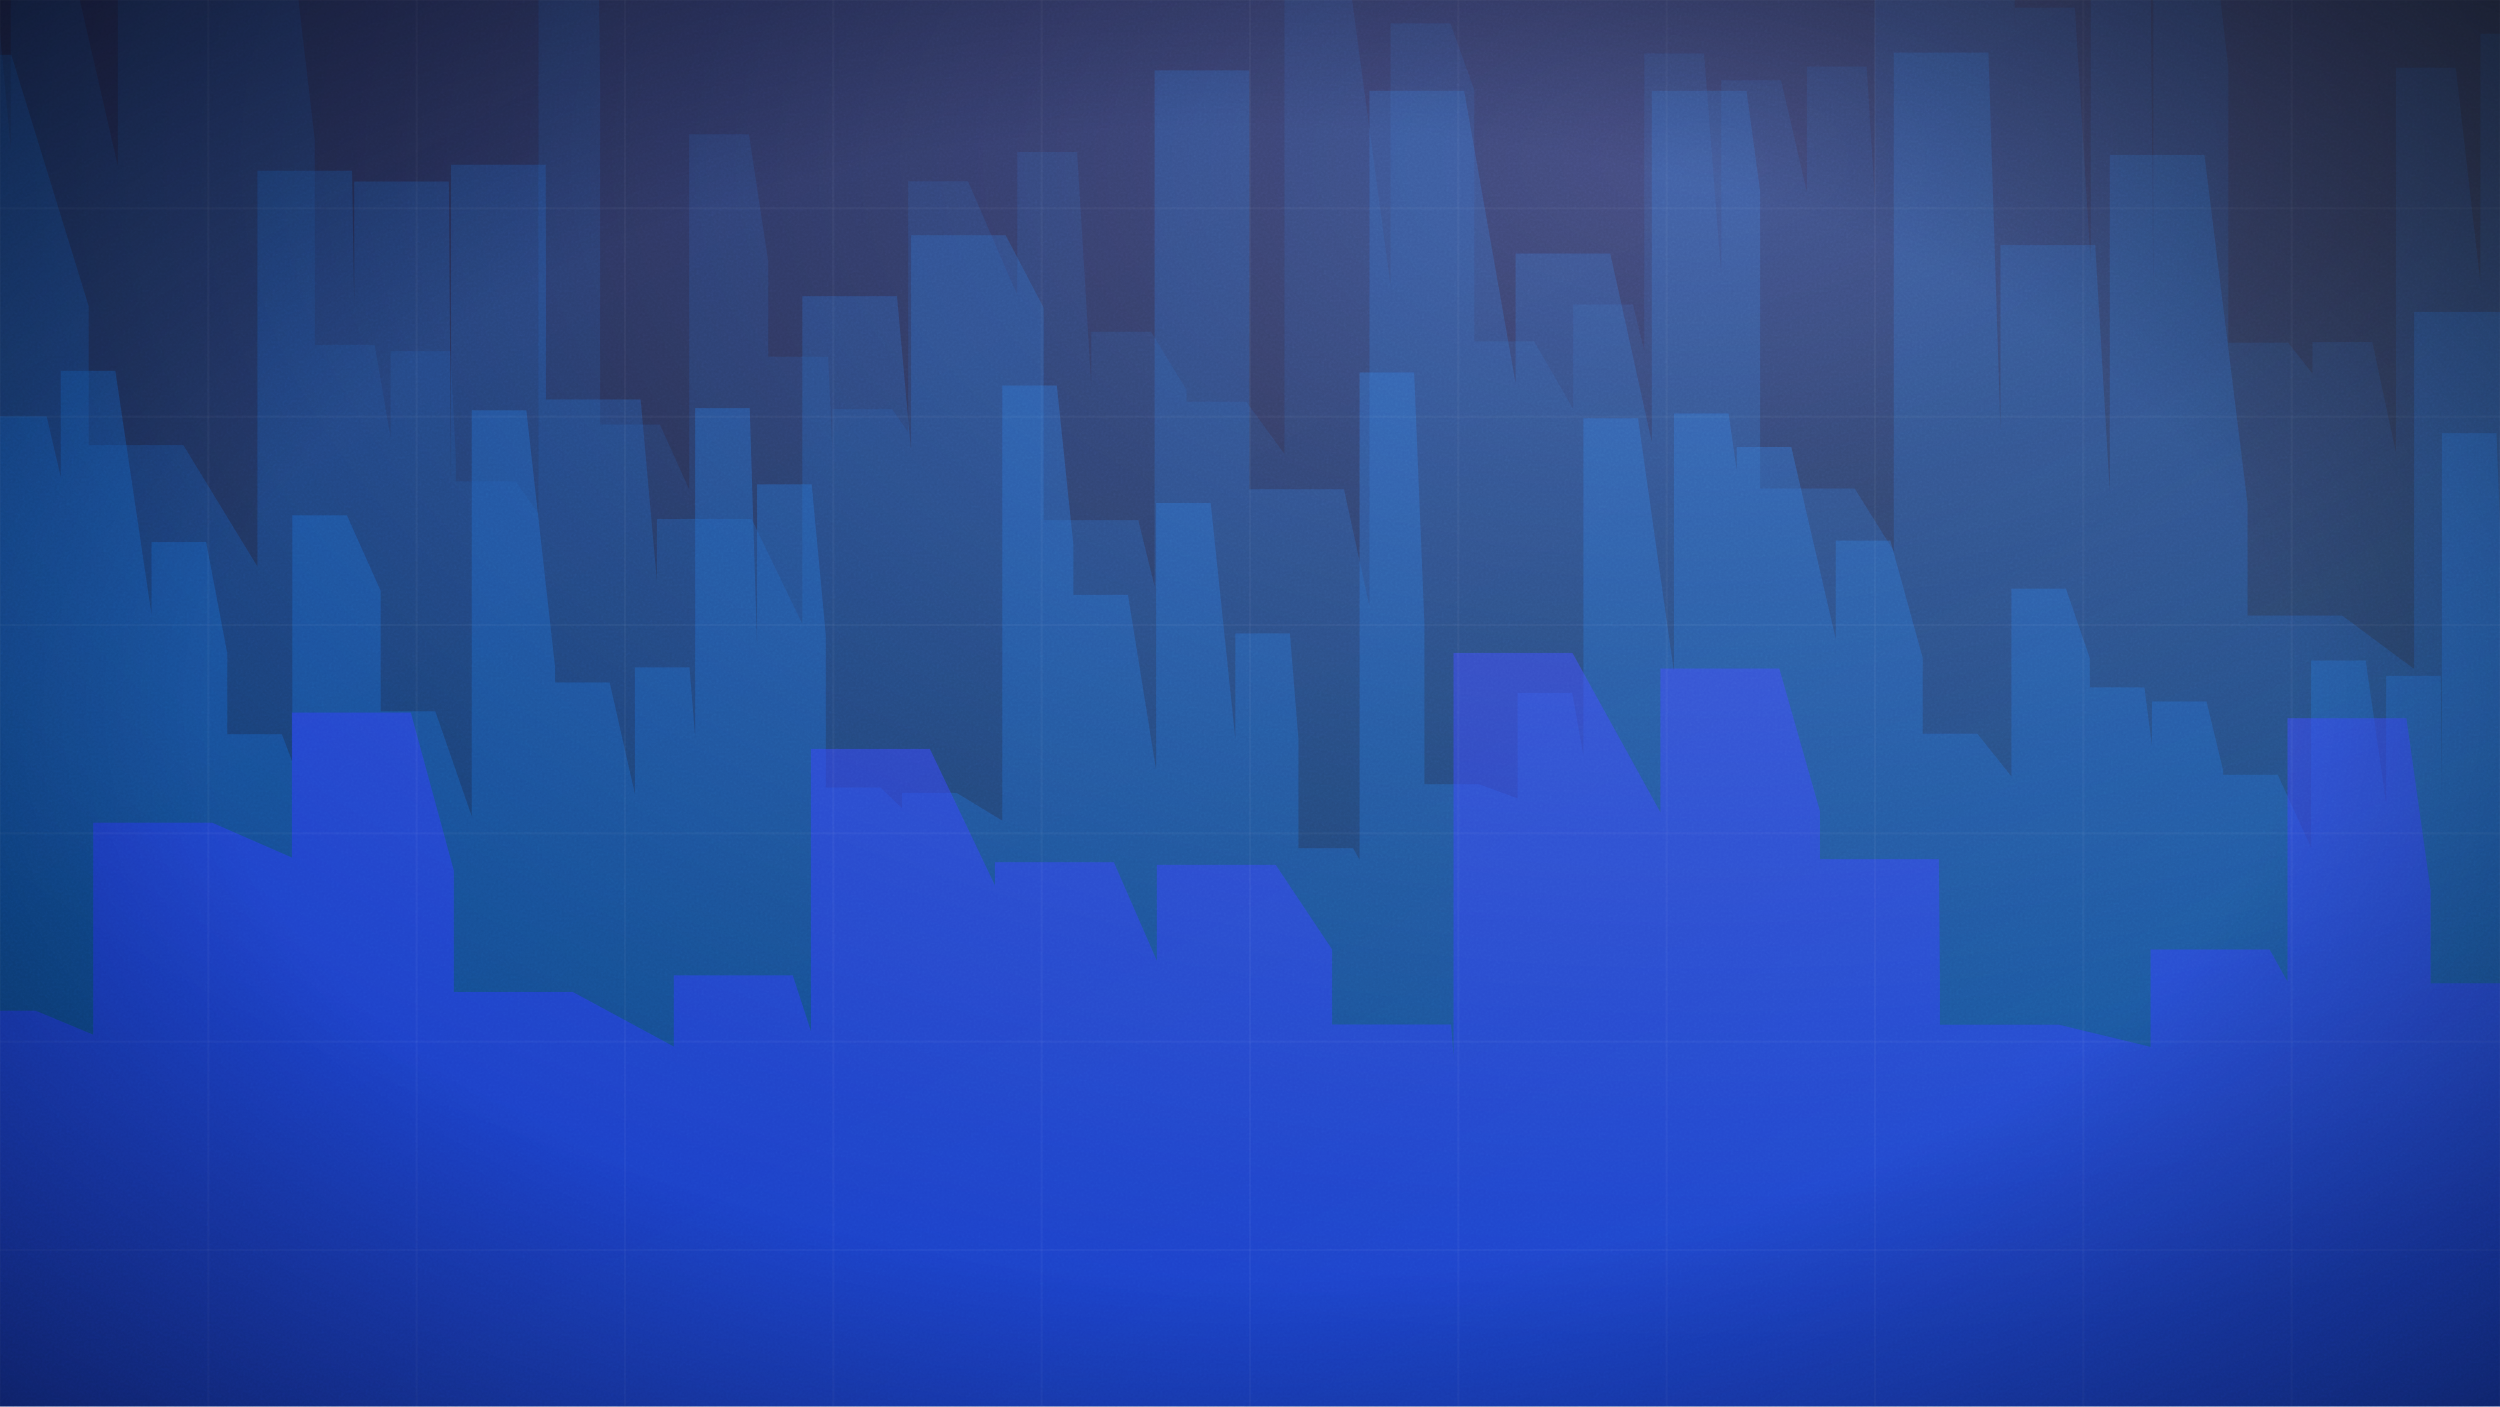
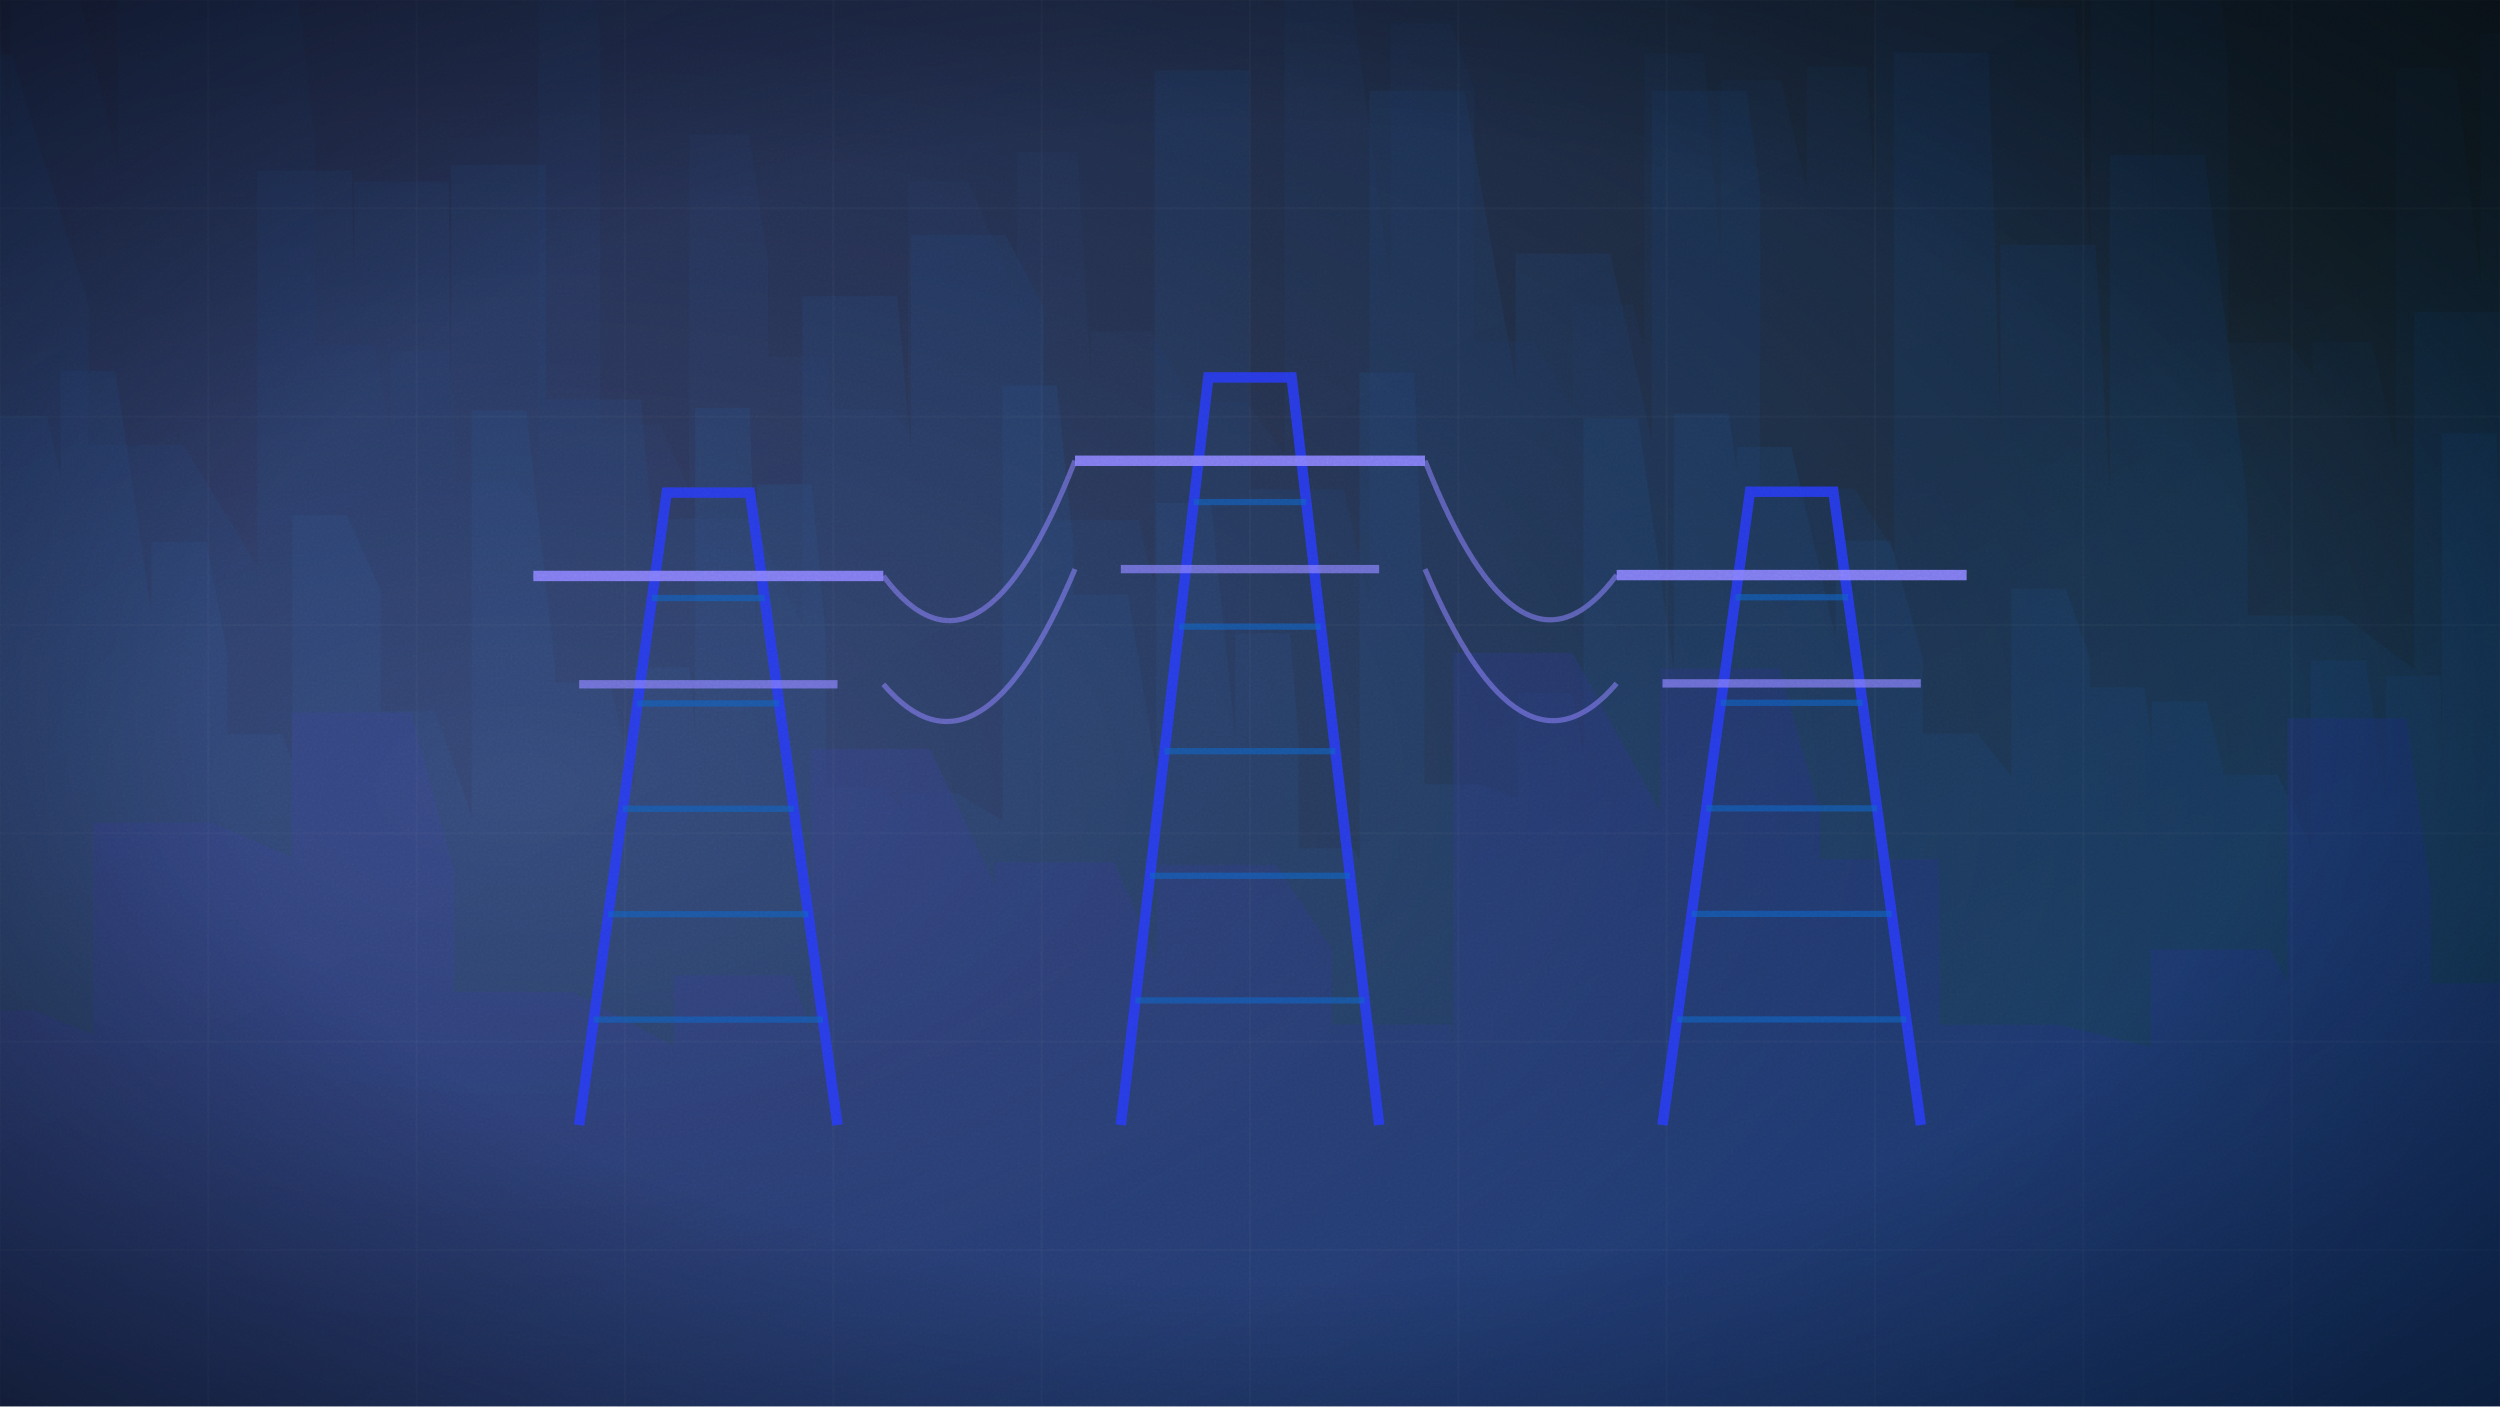
- <svg xmlns="http://www.w3.org/2000/svg" viewBox="0 0 1200 675" width="1200" height="675" role="img" aria-label="Abstract cover illustration">
+ <svg xmlns="http://www.w3.org/2000/svg" viewBox="0 0 1200 675" width="1200" height="675" role="img" aria-label="Electricity pylons carrying power lines — original cover illustration">
  <defs>
    <linearGradient id="bg" x1="0" y1="0" x2="1" y2="1">
      <stop offset="0" stop-color="#18234d" />
      <stop offset="0.55" stop-color="#12212b" />
      <stop offset="1" stop-color="#163e5d" />
    </linearGradient>
    <radialGradient id="core" cx="0.4" cy="0.35" r="0.75">
      <stop offset="0" stop-color="#8a82fc" stop-opacity="0.95" />
      <stop offset="0.5" stop-color="#283bf8" stop-opacity="0.55" />
      <stop offset="1" stop-color="#0f62c5" stop-opacity="0" />
    </radialGradient>
-     <radialGradient id="halo" cx="0.68" cy="0.11" r="0.85">
+     <radialGradient id="halo" cx="0.21" cy="0.56" r="0.85">
      <stop offset="0" stop-color="#8a82fc" stop-opacity="0.4" />
      <stop offset="1" stop-color="#8a82fc" stop-opacity="0" />
    </radialGradient>
    <radialGradient id="vig" cx="0.5" cy="0.5" r="0.75">
      <stop offset="0.55" stop-color="#000000" stop-opacity="0" />
      <stop offset="1" stop-color="#000000" stop-opacity="0.55" />
    </radialGradient>
    <filter id="grain" x="0" y="0" width="100%" height="100%">
      <feTurbulence type="fractalNoise" baseFrequency="0.85" numOctaves="3" stitchTiles="stitch" result="t" />
      <feColorMatrix type="saturate" values="0" in="t" result="g" />
    </filter>
    <clipPath id="frame">
      <rect x="0" y="0" width="1200" height="675" />
    </clipPath>
  </defs>
  <rect width="1200" height="675" fill="url(#bg)" />
-   <g clip-path="url(#frame)">
+   <g clip-path="url(#frame)" opacity="0.42">
    <path d="M -40 695 L -40 -107.08 L -11.29 -107.08 L 5.19 71.73 L 5.19 -19.22 L 33.9 -19.22 L 56.56 79.53 L 56.56 -89.73 L 85.27 -89.73 L 100.54 1.79 L 100.54 -120.05 L 129.25 -120.05 L 151.12 67.18 L 151.12 165.57 L 179.83 165.57 L 187.49 210.15 L 187.49 168.53 L 216.2 168.53 L 218.78 219.05 L 218.78 231.05 L 247.49 231.05 L 258.47 246.57 L 258.47 -26.83 L 287.18 -26.83 L 288.04 37.54 L 288.04 203.77 L 316.75 203.77 L 330.8 234.85 L 330.8 64.44 L 359.5 64.44 L 368.75 125.52 L 368.75 171.24 L 397.46 171.24 L 399.54 216.63 L 399.54 196.42 L 428.25 196.42 L 435.94 207.53 L 435.94 87.05 L 464.64 87.05 L 488.3 141.73 L 488.3 72.96 L 517.01 72.96 L 523.8 185 L 523.8 159.27 L 552.5 159.27 L 569.52 187.18 L 569.52 192.79 L 598.22 192.79 L 616.55 217.98 L 616.55 -27.74 L 645.26 -27.74 L 667.48 137.17 L 667.48 11.21 L 696.19 11.21 L 707.66 43.24 L 707.66 163.87 L 736.37 163.87 L 755.1 196.24 L 755.1 146.14 L 783.8 146.14 L 789.26 168.58 L 789.26 25.67 L 817.97 25.67 L 826.21 132.3 L 826.21 38.53 L 854.91 38.53 L 867.31 92.22 L 867.31 31.94 L 896.01 31.94 L 899.87 94.99 L 899.87 -51.84 L 928.58 -51.84 L 936.97 -0.05 L 936.97 -109.9 L 965.68 -109.9 L 967.23 16.29 L 967.23 3.68 L 995.93 3.68 L 1003.57 126.69 L 1003.57 -10.89 L 1032.28 -10.89 L 1033.62 144.14 L 1033.62 -30.48 L 1062.32 -30.48 L 1069.59 32.33 L 1069.59 164.47 L 1098.3 164.47 L 1109.99 179.34 L 1109.99 164.18 L 1138.7 164.18 L 1150.06 217.28 L 1150.06 32.47 L 1178.76 32.47 L 1190.6 135.85 L 1190.6 16.19 L 1219.3 16.19 L 1234.25 57.2 L 1234.25 228.3 L 1262.95 228.3 L 1269.44 232.51 L 1240 695 Z" fill="#0f62c5" fill-opacity="0.16" />
    <path d="M -40 695 L -40 26.32 L 5.43 26.32 L 42.57 146.96 L 42.57 213.63 L 88 213.63 L 123.56 271.94 L 123.56 81.96 L 168.99 81.96 L 170.03 147.19 L 170.03 87.12 L 215.46 87.12 L 216.5 236.23 L 216.5 79.07 L 261.93 79.07 L 262.07 129.99 L 262.07 191.75 L 307.5 191.75 L 315.32 278.98 L 315.32 249.11 L 360.75 249.11 L 385.12 299.49 L 385.12 142.15 L 430.55 142.15 L 437.32 216.52 L 437.32 112.94 L 482.75 112.94 L 500.97 147.75 L 500.97 249.67 L 546.4 249.67 L 554.22 281.5 L 554.22 33.78 L 599.65 33.78 L 599.67 164.08 L 599.67 234.83 L 645.11 234.83 L 657.34 291.07 L 657.34 43.57 L 702.77 43.57 L 727.49 183.96 L 727.49 121.71 L 772.93 121.71 L 792.87 212.18 L 792.87 43.59 L 838.31 43.59 L 844.85 91.66 L 844.85 234.51 L 890.28 234.51 L 909.01 264.51 L 909.01 25.24 L 954.45 25.24 L 960.24 206.72 L 960.24 117.63 L 1005.68 117.63 L 1012.69 235.79 L 1012.69 74.37 L 1058.12 74.37 L 1078.82 241.7 L 1078.82 295.49 L 1124.25 295.49 L 1158.79 321.14 L 1158.79 149.73 L 1204.22 149.73 L 1234.65 246.66 L 1234.65 305.05 L 1280.08 305.05 L 1302.86 330.2 L 1240 695 Z" fill="#0f62c5" fill-opacity="0.29" />
    <path d="M -40 695 L -40 221.74 L -13.8 221.74 L -3.82 323.7 L -3.82 199.83 L 22.38 199.83 L 29.17 228.96 L 29.17 177.98 L 55.37 177.98 L 72.73 294.99 L 72.73 260.19 L 98.94 260.19 L 109.09 313.54 L 109.09 352.42 L 135.3 352.42 L 140.3 365.69 L 140.3 247.35 L 166.51 247.35 L 182.74 283.6 L 182.74 341.43 L 208.94 341.43 L 226.44 391.82 L 226.44 196.95 L 252.64 196.95 L 266.44 320.11 L 266.44 327.59 L 292.64 327.59 L 304.75 381.06 L 304.75 320.36 L 330.95 320.36 L 333.67 353.56 L 333.67 195.9 L 359.87 195.9 L 363.4 309.59 L 363.4 232.47 L 389.61 232.47 L 396.39 304.85 L 396.39 378.02 L 422.6 378.02 L 432.96 387.92 L 432.96 380.59 L 459.16 380.59 L 481.09 393.92 L 481.09 185.06 L 507.29 185.06 L 515.22 261.49 L 515.22 285.55 L 541.43 285.55 L 554.94 369.62 L 554.94 241.44 L 581.14 241.44 L 592.96 354.72 L 592.96 304.02 L 619.16 304.02 L 623.25 354.94 L 623.25 407.15 L 649.45 407.15 L 652.59 412.59 L 652.59 178.78 L 678.79 178.78 L 683.71 299.23 L 683.71 376.43 L 709.92 376.43 L 728.46 383.26 L 728.46 332.57 L 754.66 332.57 L 760.04 362.71 L 760.04 200.76 L 786.24 200.76 L 803.51 322.53 L 803.51 198.46 L 829.72 198.46 L 833.61 225.62 L 833.61 214.56 L 859.81 214.56 L 881.16 306.61 L 881.16 259.48 L 907.36 259.48 L 922.91 315.79 L 922.91 352.17 L 949.11 352.17 L 965.47 372.68 L 965.47 282.57 L 991.68 282.57 L 1003.12 315.96 L 1003.12 329.96 L 1029.32 329.96 L 1032.93 357.96 L 1032.93 336.7 L 1059.13 336.7 L 1067.13 369.88 L 1067.13 371.89 L 1093.33 371.89 L 1109.33 406.86 L 1109.33 317.05 L 1135.53 317.05 L 1145.36 385.69 L 1145.36 324.43 L 1171.56 324.43 L 1172.11 384.18 L 1172.11 207.89 L 1198.32 207.89 L 1202.2 307.69 L 1202.2 293.6 L 1228.4 293.6 L 1237.87 379.24 L 1237.87 298.02 L 1264.07 298.02 L 1283.47 366.95 L 1240 695 Z" fill="#0f62c5" fill-opacity="0.41" />
    <path d="M -40 695 L -40 485.14 L 17.09 485.14 L 44.74 496.64 L 44.74 394.9 L 101.83 394.9 L 140.11 411.63 L 140.11 342.06 L 197.2 342.06 L 217.85 417.93 L 217.85 476.15 L 274.94 476.15 L 323.44 502.36 L 323.44 468.16 L 380.52 468.16 L 389.27 494.96 L 389.27 359.49 L 446.36 359.49 L 477.57 424.95 L 477.57 413.85 L 534.66 413.85 L 555.29 461.13 L 555.29 415.14 L 612.37 415.14 L 639.41 455.73 L 639.41 491.73 L 696.5 491.73 L 697.69 506.98 L 697.69 313.4 L 754.78 313.4 L 797 389.9 L 797 320.9 L 854.09 320.9 L 873.57 389.32 L 873.57 412.37 L 930.66 412.37 L 931.16 472.78 L 931.16 491.87 L 988.25 491.87 L 1032.3 502.51 L 1032.3 455.75 L 1089.38 455.75 L 1098 471.19 L 1098 344.74 L 1155.09 344.74 L 1166.74 427.67 L 1166.74 471.96 L 1223.82 471.96 L 1264.32 502.33 L 1240 695 Z" fill="#283bf8" fill-opacity="0.54" />
  </g>
  <rect width="1200" height="675" fill="url(#halo)" style="mix-blend-mode:screen" />
  <g clip-path="url(#frame)">
    <line x1="0" y1="0" x2="0" y2="675" stroke="#ffffff" stroke-opacity="0.035" stroke-width="1" />
    <line x1="100" y1="0" x2="100" y2="675" stroke="#ffffff" stroke-opacity="0.035" stroke-width="1" />
    <line x1="200" y1="0" x2="200" y2="675" stroke="#ffffff" stroke-opacity="0.035" stroke-width="1" />
    <line x1="300" y1="0" x2="300" y2="675" stroke="#ffffff" stroke-opacity="0.035" stroke-width="1" />
    <line x1="400" y1="0" x2="400" y2="675" stroke="#ffffff" stroke-opacity="0.035" stroke-width="1" />
    <line x1="500" y1="0" x2="500" y2="675" stroke="#ffffff" stroke-opacity="0.035" stroke-width="1" />
    <line x1="600" y1="0" x2="600" y2="675" stroke="#ffffff" stroke-opacity="0.035" stroke-width="1" />
    <line x1="700" y1="0" x2="700" y2="675" stroke="#ffffff" stroke-opacity="0.035" stroke-width="1" />
    <line x1="800" y1="0" x2="800" y2="675" stroke="#ffffff" stroke-opacity="0.035" stroke-width="1" />
    <line x1="900" y1="0" x2="900" y2="675" stroke="#ffffff" stroke-opacity="0.035" stroke-width="1" />
    <line x1="1000" y1="0" x2="1000" y2="675" stroke="#ffffff" stroke-opacity="0.035" stroke-width="1" />
    <line x1="1100" y1="0" x2="1100" y2="675" stroke="#ffffff" stroke-opacity="0.035" stroke-width="1" />
    <line x1="1200" y1="0" x2="1200" y2="675" stroke="#ffffff" stroke-opacity="0.035" stroke-width="1" />
    <line x1="0" y1="0" x2="1200" y2="0" stroke="#ffffff" stroke-opacity="0.035" stroke-width="1" />
    <line x1="0" y1="100" x2="1200" y2="100" stroke="#ffffff" stroke-opacity="0.035" stroke-width="1" />
    <line x1="0" y1="200" x2="1200" y2="200" stroke="#ffffff" stroke-opacity="0.035" stroke-width="1" />
    <line x1="0" y1="300" x2="1200" y2="300" stroke="#ffffff" stroke-opacity="0.035" stroke-width="1" />
    <line x1="0" y1="400" x2="1200" y2="400" stroke="#ffffff" stroke-opacity="0.035" stroke-width="1" />
    <line x1="0" y1="500" x2="1200" y2="500" stroke="#ffffff" stroke-opacity="0.035" stroke-width="1" />
    <line x1="0" y1="600" x2="1200" y2="600" stroke="#ffffff" stroke-opacity="0.035" stroke-width="1" />
  </g>
+   <rect width="1200" height="675" fill="#12212b" opacity="0.3" />
+   <g clip-path="url(#frame)">
+     <path d="M 278 540 L 320 236.46 L 360 236.46 L 402 540" fill="none" stroke="#283bf8" stroke-opacity="0.85" stroke-width="5" />
+     <line x1="285" y1="489.41" x2="395" y2="489.41" stroke="#0f62c5" stroke-opacity="0.6" stroke-width="3" />
+     <line x1="292" y1="438.82" x2="388" y2="438.82" stroke="#0f62c5" stroke-opacity="0.6" stroke-width="3" />
+     <line x1="299" y1="388.23" x2="381" y2="388.23" stroke="#0f62c5" stroke-opacity="0.6" stroke-width="3" />
+     <line x1="306" y1="337.64" x2="374" y2="337.64" stroke="#0f62c5" stroke-opacity="0.6" stroke-width="3" />
+     <line x1="313" y1="287.05" x2="367" y2="287.05" stroke="#0f62c5" stroke-opacity="0.6" stroke-width="3" />
+     <line x1="256" y1="276.46" x2="424" y2="276.46" stroke="#8a82fc" stroke-opacity="0.9" stroke-width="5" />
+     <line x1="278" y1="328.46" x2="402" y2="328.46" stroke="#8a82fc" stroke-opacity="0.7" stroke-width="4" />
+     <path d="M 538 540 L 580 181.17 L 620 181.17 L 662 540" fill="none" stroke="#283bf8" stroke-opacity="0.85" stroke-width="5" />
+     <line x1="545" y1="480.19" x2="655" y2="480.19" stroke="#0f62c5" stroke-opacity="0.6" stroke-width="3" />
+     <line x1="552" y1="420.39" x2="648" y2="420.39" stroke="#0f62c5" stroke-opacity="0.6" stroke-width="3" />
+     <line x1="559" y1="360.58" x2="641" y2="360.58" stroke="#0f62c5" stroke-opacity="0.6" stroke-width="3" />
+     <line x1="566" y1="300.78" x2="634" y2="300.78" stroke="#0f62c5" stroke-opacity="0.6" stroke-width="3" />
+     <line x1="573" y1="240.97" x2="627" y2="240.97" stroke="#0f62c5" stroke-opacity="0.6" stroke-width="3" />
+     <line x1="516" y1="221.17" x2="684" y2="221.17" stroke="#8a82fc" stroke-opacity="0.9" stroke-width="5" />
+     <line x1="538" y1="273.17" x2="662" y2="273.17" stroke="#8a82fc" stroke-opacity="0.7" stroke-width="4" />
+     <path d="M 798 540 L 840 236.03 L 880 236.03 L 922 540" fill="none" stroke="#283bf8" stroke-opacity="0.85" stroke-width="5" />
+     <line x1="805" y1="489.34" x2="915" y2="489.34" stroke="#0f62c5" stroke-opacity="0.6" stroke-width="3" />
+     <line x1="812" y1="438.68" x2="908" y2="438.68" stroke="#0f62c5" stroke-opacity="0.6" stroke-width="3" />
+     <line x1="819" y1="388.02" x2="901" y2="388.02" stroke="#0f62c5" stroke-opacity="0.6" stroke-width="3" />
+     <line x1="826" y1="337.35" x2="894" y2="337.35" stroke="#0f62c5" stroke-opacity="0.6" stroke-width="3" />
+     <line x1="833" y1="286.69" x2="887" y2="286.69" stroke="#0f62c5" stroke-opacity="0.6" stroke-width="3" />
+     <line x1="776" y1="276.03" x2="944" y2="276.03" stroke="#8a82fc" stroke-opacity="0.9" stroke-width="5" />
+     <line x1="798" y1="328.03" x2="922" y2="328.03" stroke="#8a82fc" stroke-opacity="0.7" stroke-width="4" />
+     <path d="M 424 276.46 Q 470 338.46 516 221.17" fill="none" stroke="#8a82fc" stroke-opacity="0.55" stroke-width="2.5" />
+     <path d="M 424 328.46 Q 470 382.46 516 273.17" fill="none" stroke="#8a82fc" stroke-opacity="0.55" stroke-width="2.5" />
+     <path d="M 684 221.17 Q 730 338.03 776 276.03" fill="none" stroke="#8a82fc" stroke-opacity="0.55" stroke-width="2.5" />
+     <path d="M 684 273.17 Q 730 382.03 776 328.03" fill="none" stroke="#8a82fc" stroke-opacity="0.55" stroke-width="2.5" />
+   </g>
  <rect width="1200" height="675" fill="url(#vig)" />
  <rect width="1200" height="675" filter="url(#grain)" opacity="0.14" style="mix-blend-mode:overlay" />
</svg>
